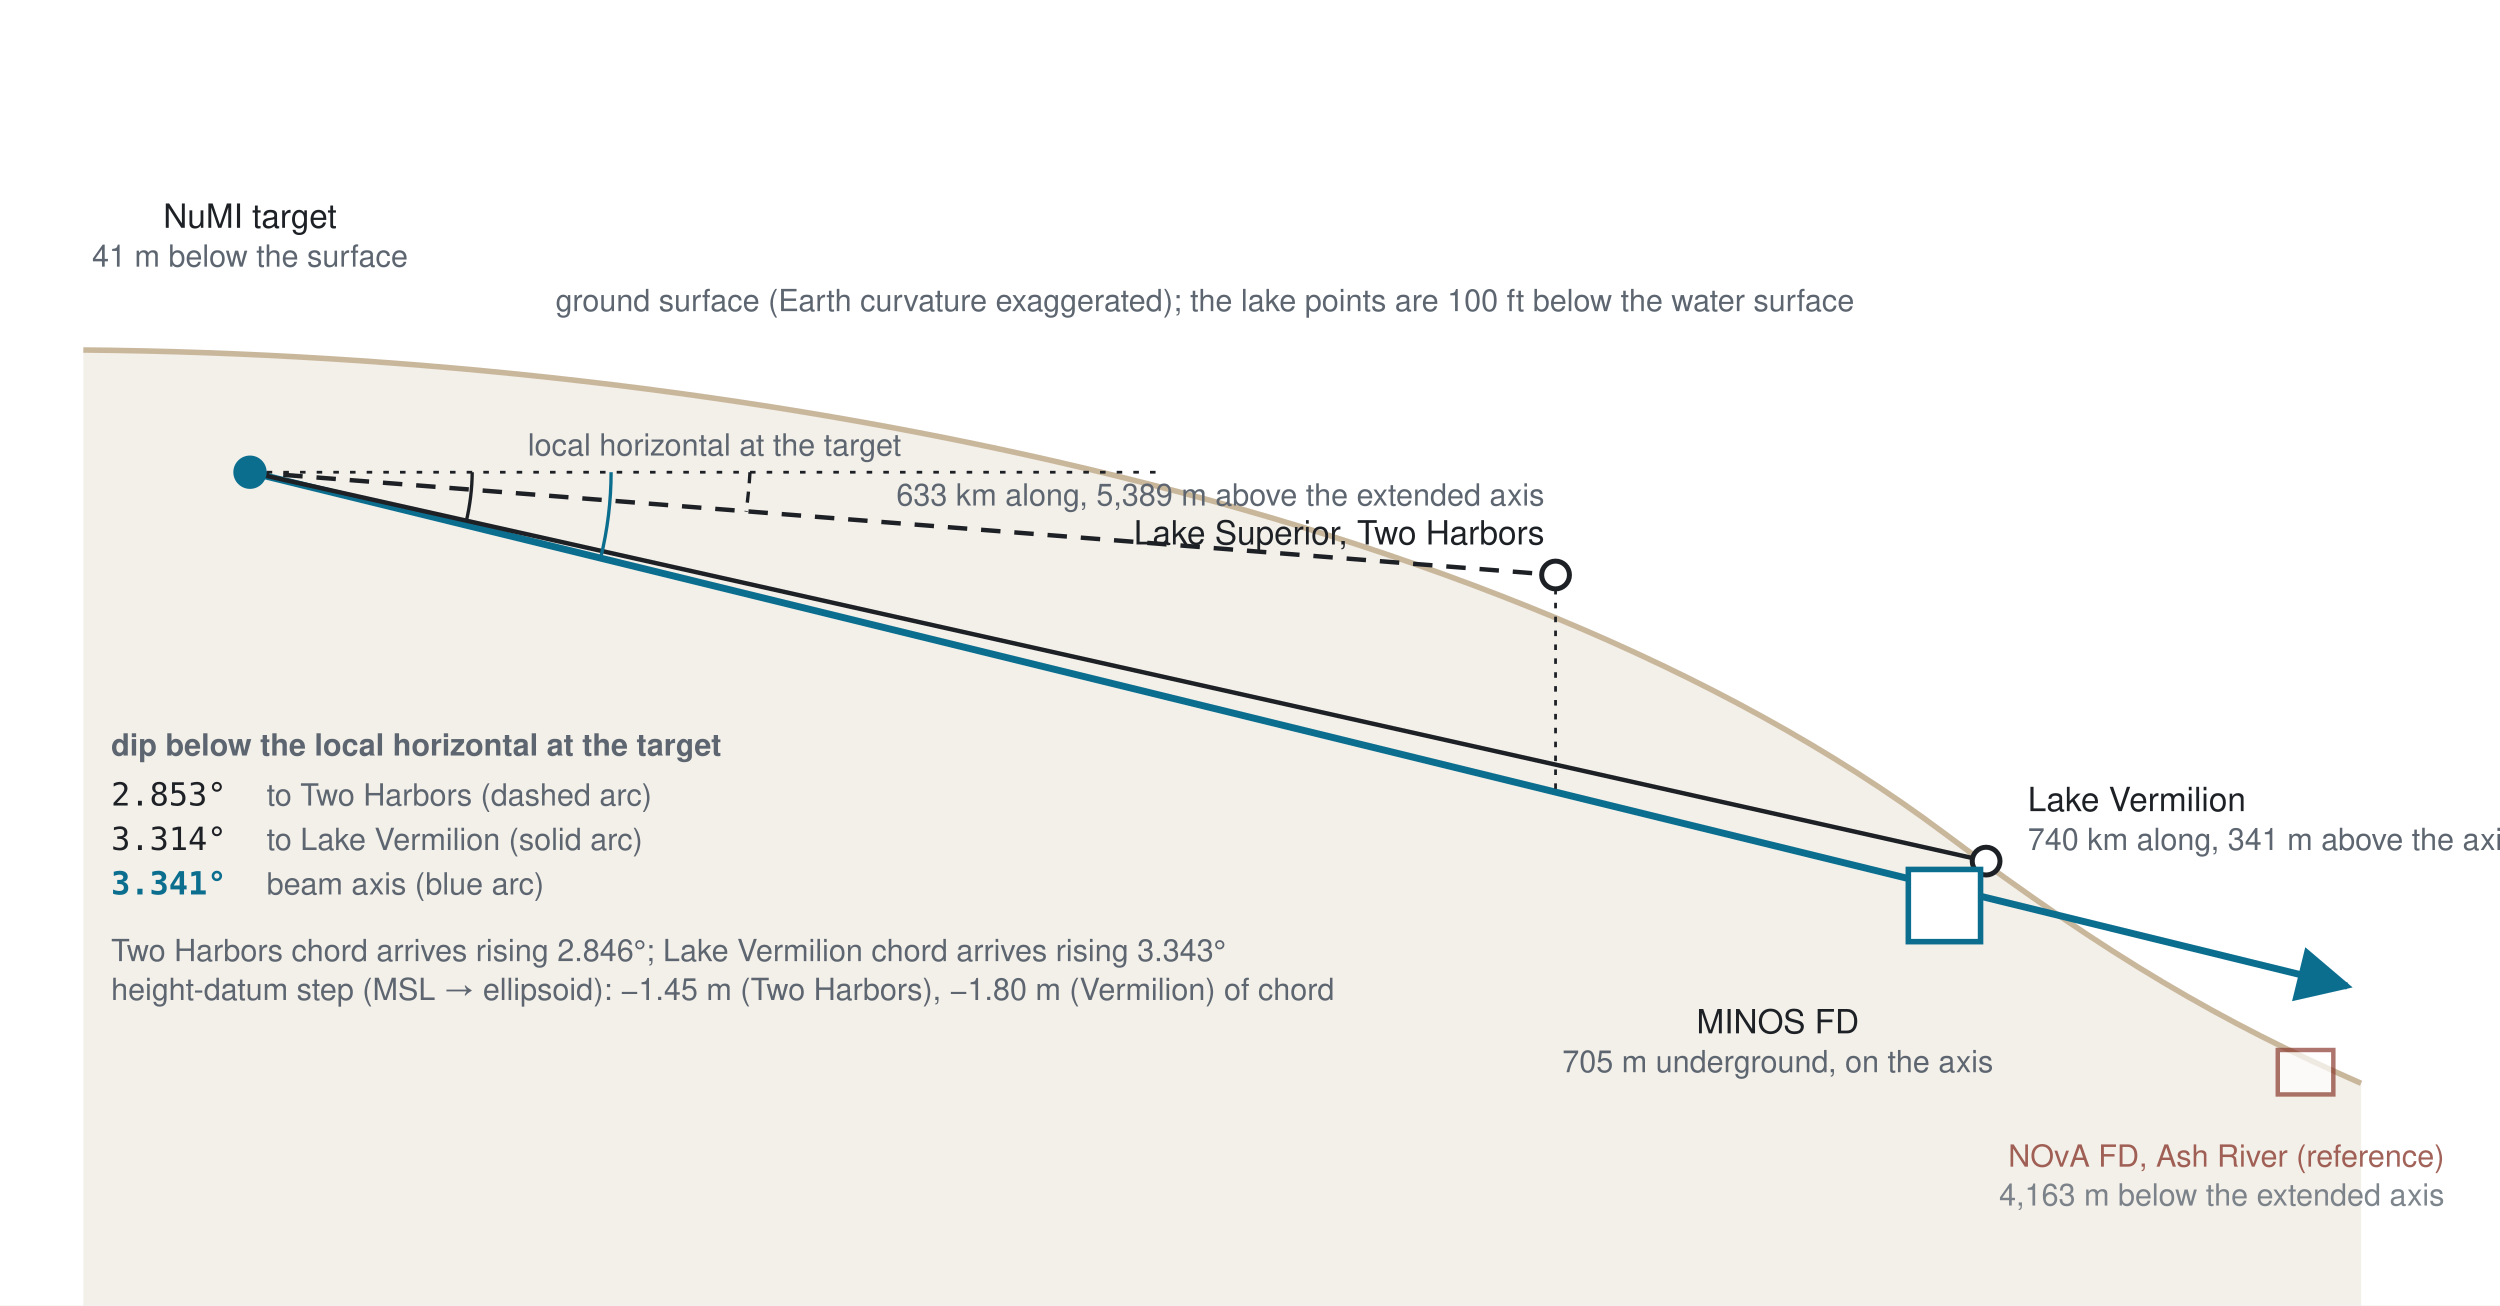
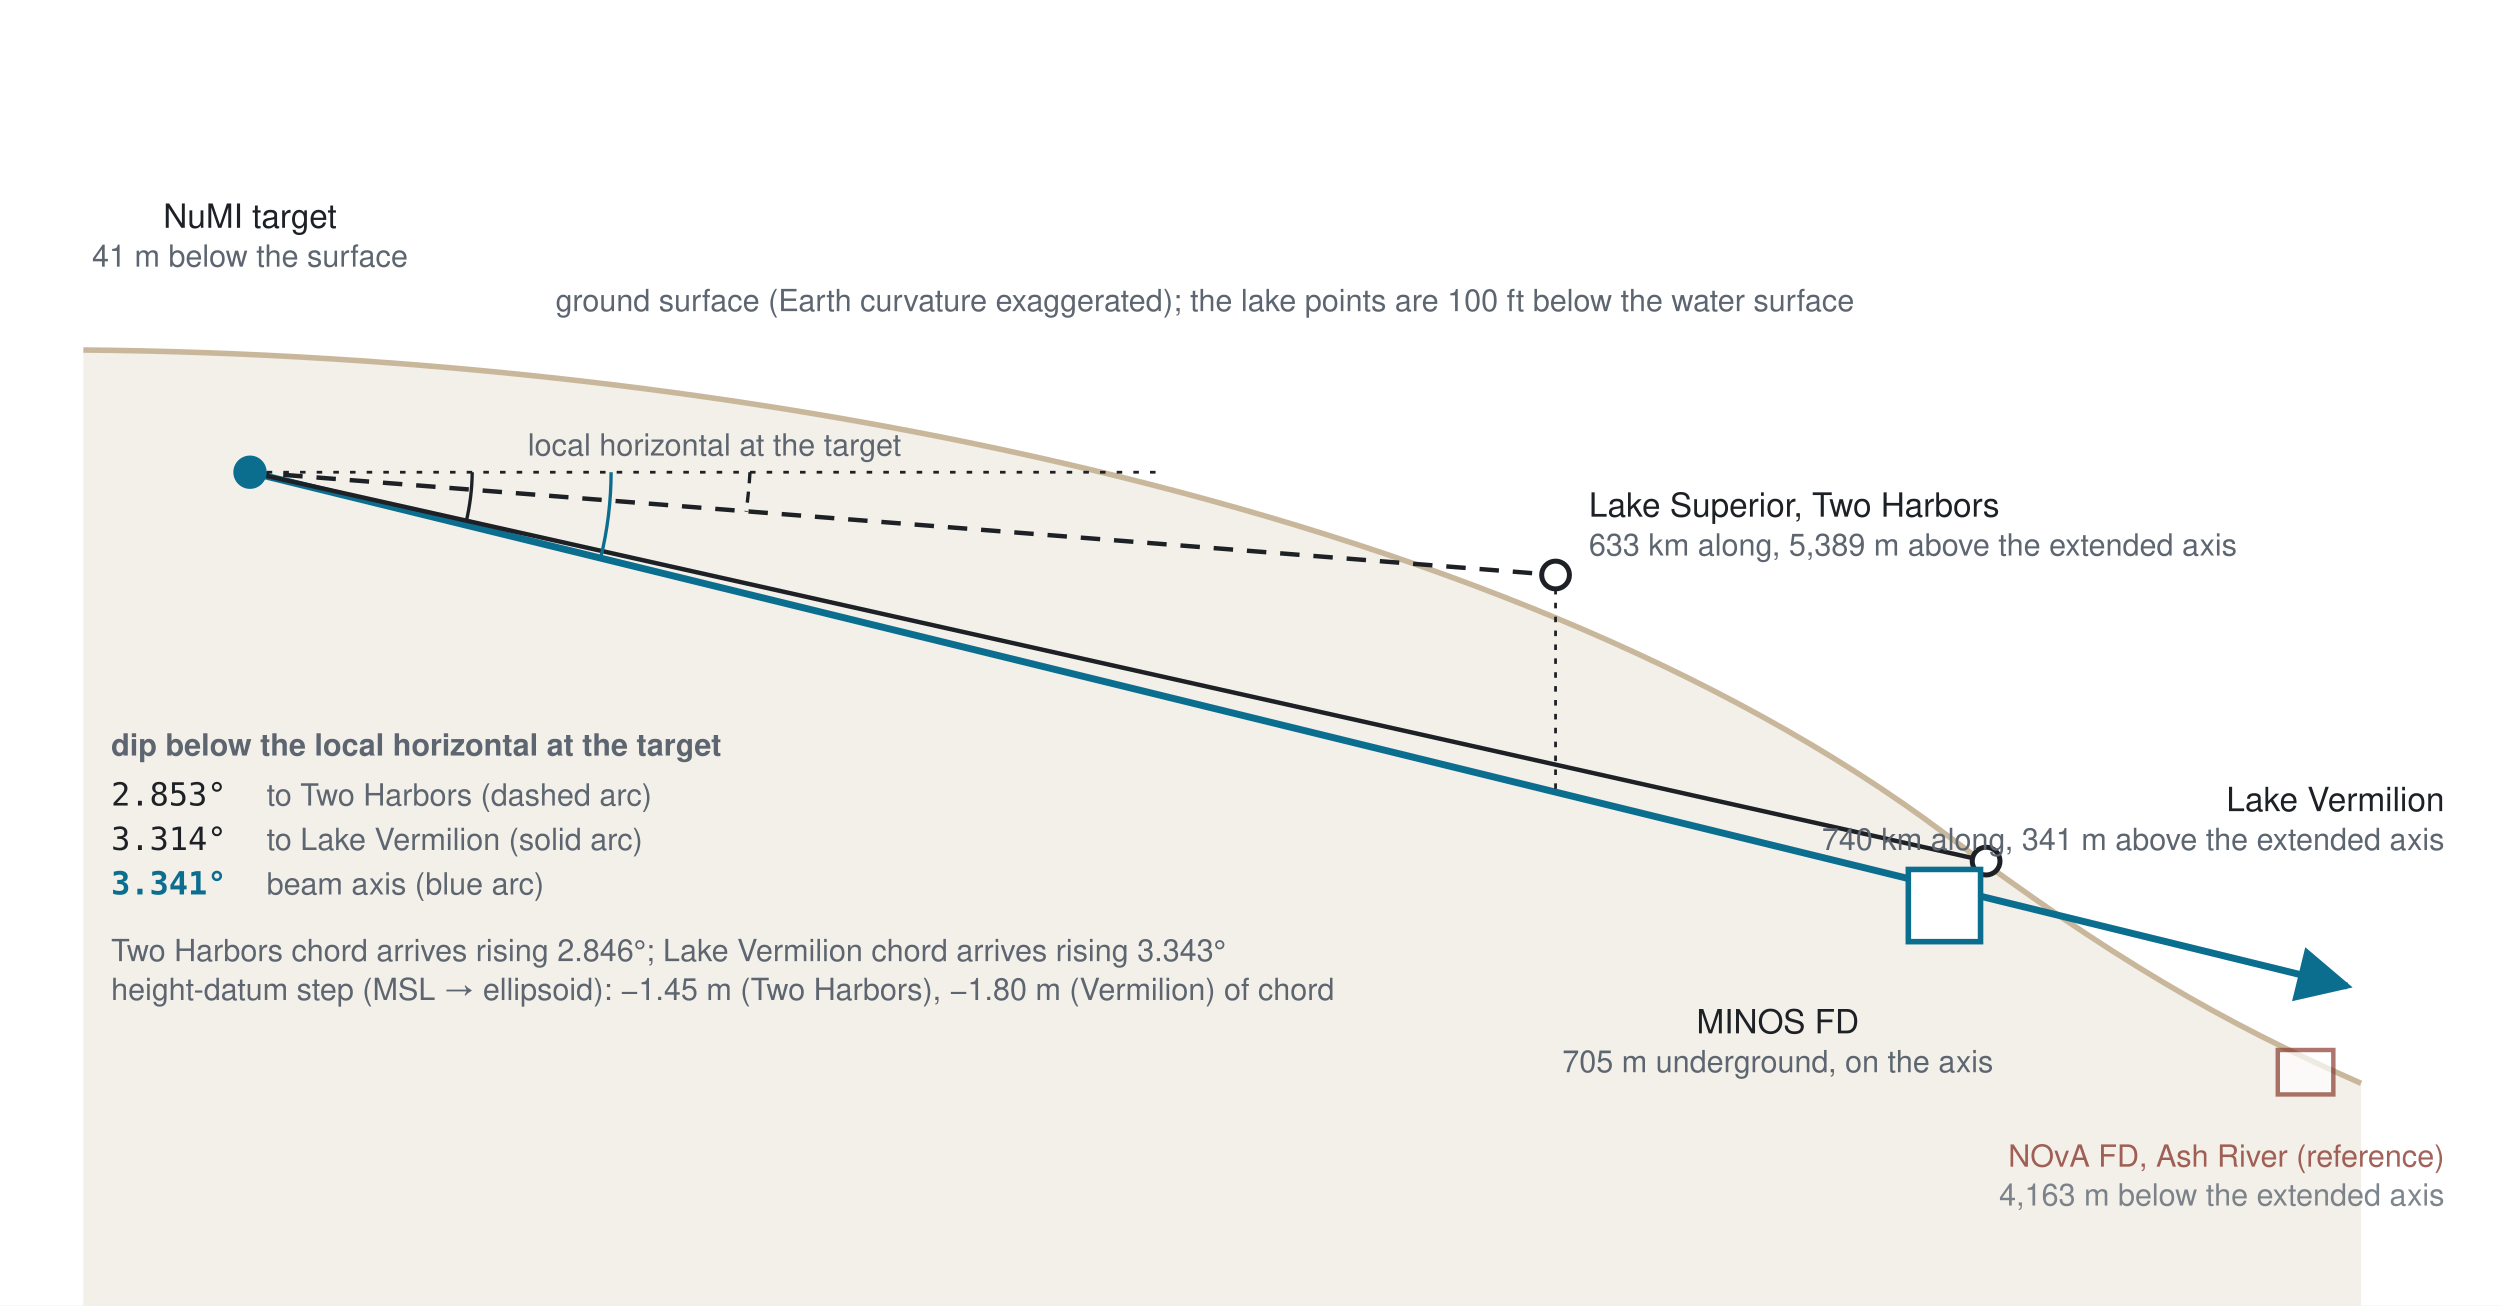
<svg xmlns="http://www.w3.org/2000/svg" width="900" height="470" viewBox="0 0 900 470" role="img" aria-label="Elevation view of the lake sites: both lie just under the ground surface above the extended beam axis, Two Harbors 5.4 km above the axis line at 633 km and Lake Vermilion 0.34 km above it at 740 km; the chords from the target dip 2.853 and 3.314 degrees against 3.341 degrees for the axis.">
  <style>
  svg { font-family: "IBM Plex Sans", "Helvetica Neue", Helvetica, Arial, sans-serif; }
  text { font-size: 12px; fill: #1d2126; }
  .small { font-size: 11px; fill: #5d6670; }
  .mono { font-family: "IBM Plex Mono", Menlo, Consolas, monospace; font-size: 11.5px; }
  .beam { stroke: #0b6e8f; }
  .beamtext { fill: #0b6e8f; font-weight: 600; }
  .fartext { fill: #8a3b2f; }
  .far { stroke: #8a3b2f; }
</style>
  <rect width="100%" height="100%" fill="#ffffff" />
  <defs>
    <marker id="arrbeamL2" viewBox="0 0 10 10" refX="9" refY="5" markerWidth="8" markerHeight="8" orient="auto-start-reverse">
      <path d="M 0 0 L 10 5 L 0 10 z" fill="#0b6e8f" />
    </marker>
  </defs>
  <path d="M 30 126 C 260 128, 540 180, 700 300 C 760 345, 800 368, 850 390 L 850 470 L 30 470 Z" fill="rgba(201,183,156,0.22)" stroke="none" />
  <path d="M 30 126 C 260 128, 540 180, 700 300 C 760 345, 800 368, 850 390" fill="none" stroke="#c9b79c" stroke-width="2" />
  <text class="small" x="200" y="112">ground surface (Earth curvature exaggerated); the lake points are 100 ft below the water surface</text>
  <line x1="90" y1="170" x2="420" y2="170" stroke="#1d2126" stroke-width="1" stroke-dasharray="2 4" />
  <text class="small" x="190" y="164">local horizontal at the target</text>
  <line class="beam" x1="90" y1="170" x2="845" y2="355" stroke-width="2.5" marker-end="url(#arrbeamL2)" />
  <line x1="90" y1="170" x2="560" y2="207" stroke="#1d2126" stroke-width="1.6" stroke-dasharray="7 5" />
  <line x1="90" y1="170" x2="715" y2="310" stroke="#1d2126" stroke-width="1.6" />
  <path d="M 270 170 A 180 180 0 0 1 268.6 184.2" fill="none" stroke="#1d2126" stroke-width="1.2" stroke-dasharray="4 3" />
  <path d="M 220 170 A 130 130 0 0 1 216.2 201.0" fill="none" stroke="#0b6e8f" stroke-width="1.2" />
  <path d="M 170 170 A 80 80 0 0 1 167.8 187.9" fill="none" stroke="#1d2126" stroke-width="1.2" />
  <text class="small" x="40" y="272" font-weight="600">dip below the local horizontal at the target</text>
  <text class="mono" x="40" y="290">2.853°</text>
  <text class="small" x="96" y="290">to Two Harbors (dashed arc)</text>
  <text class="mono" x="40" y="306">3.314°</text>
  <text class="small" x="96" y="306">to Lake Vermilion (solid arc)</text>
  <text class="mono beamtext" x="40" y="322">3.341°</text>
  <text class="small" x="96" y="322">beam axis (blue arc)</text>
  <text class="small" x="40" y="346">Two Harbors chord arrives rising 2.846°; Lake Vermilion chord arrives rising 3.343°</text>
  <text class="small" x="40" y="360">height-datum step (MSL → ellipsoid): −1.45 m (Two Harbors), −1.80 m (Vermilion) of chord</text>
  <circle cx="90" cy="170" r="6" fill="#0b6e8f" />
  <text x="90" y="82" text-anchor="middle">NuMI target</text>
  <text class="small" x="90" y="96" text-anchor="middle">41 m below the surface</text>
  <circle cx="560" cy="207" r="5" fill="#ffffff" stroke="#1d2126" stroke-width="1.8" />
  <line x1="560" y1="212" x2="560" y2="286" stroke="#1d2126" stroke-width="1" stroke-dasharray="2 3" />
-   <text x="556" y="196" text-anchor="end">Lake Superior, Two Harbors</text>
-   <text class="small" x="556" y="182" text-anchor="end">633 km along, 5,389 m above the extended axis</text>
+   <text x="572" y="186">Lake Superior, Two Harbors</text>
+   <text class="small" x="572" y="200">633 km along, 5,389 m above the extended axis</text>
  <circle cx="715" cy="310" r="5" fill="#ffffff" stroke="#1d2126" stroke-width="1.8" />
-   <text x="730" y="292">Lake Vermilion</text>
-   <text class="small" x="730" y="306">740 km along, 341 m above the axis</text>
+   <text x="880" y="292" text-anchor="end">Lake Vermilion</text>
+   <text class="small" x="880" y="306" text-anchor="end">740 km along, 341 m above the extended axis</text>
  <rect x="687" y="313" width="26" height="26" fill="#ffffff" stroke="#0b6e8f" stroke-width="2" />
  <text x="640" y="372" text-anchor="middle">MINOS FD</text>
  <text class="small" x="640" y="386" text-anchor="middle">705 m underground, on the axis</text>
  <rect x="820" y="378" width="20" height="16" fill="#ffffff" stroke="#8a3b2f" stroke-width="1.6" opacity="0.7" />
  <text class="small fartext" x="880" y="420" text-anchor="end" opacity="0.8">NOvA FD, Ash River (reference)</text>
  <text class="small" x="880" y="434" text-anchor="end" opacity="0.8">4,163 m below the extended axis</text>
</svg>
